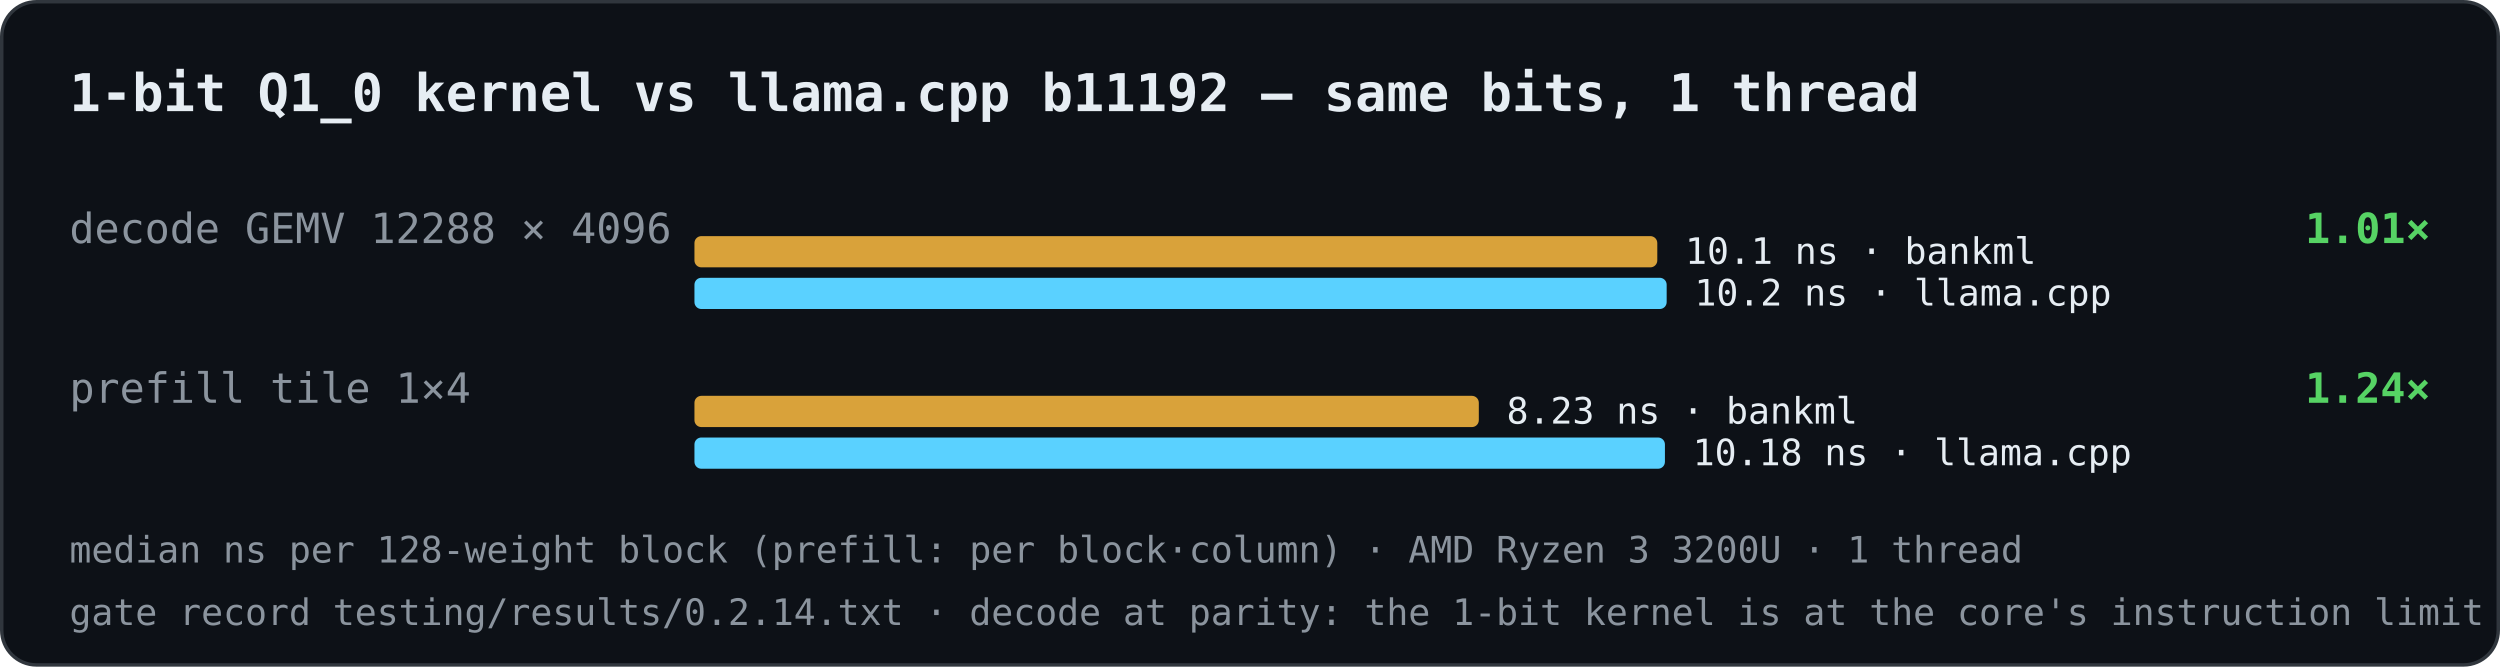
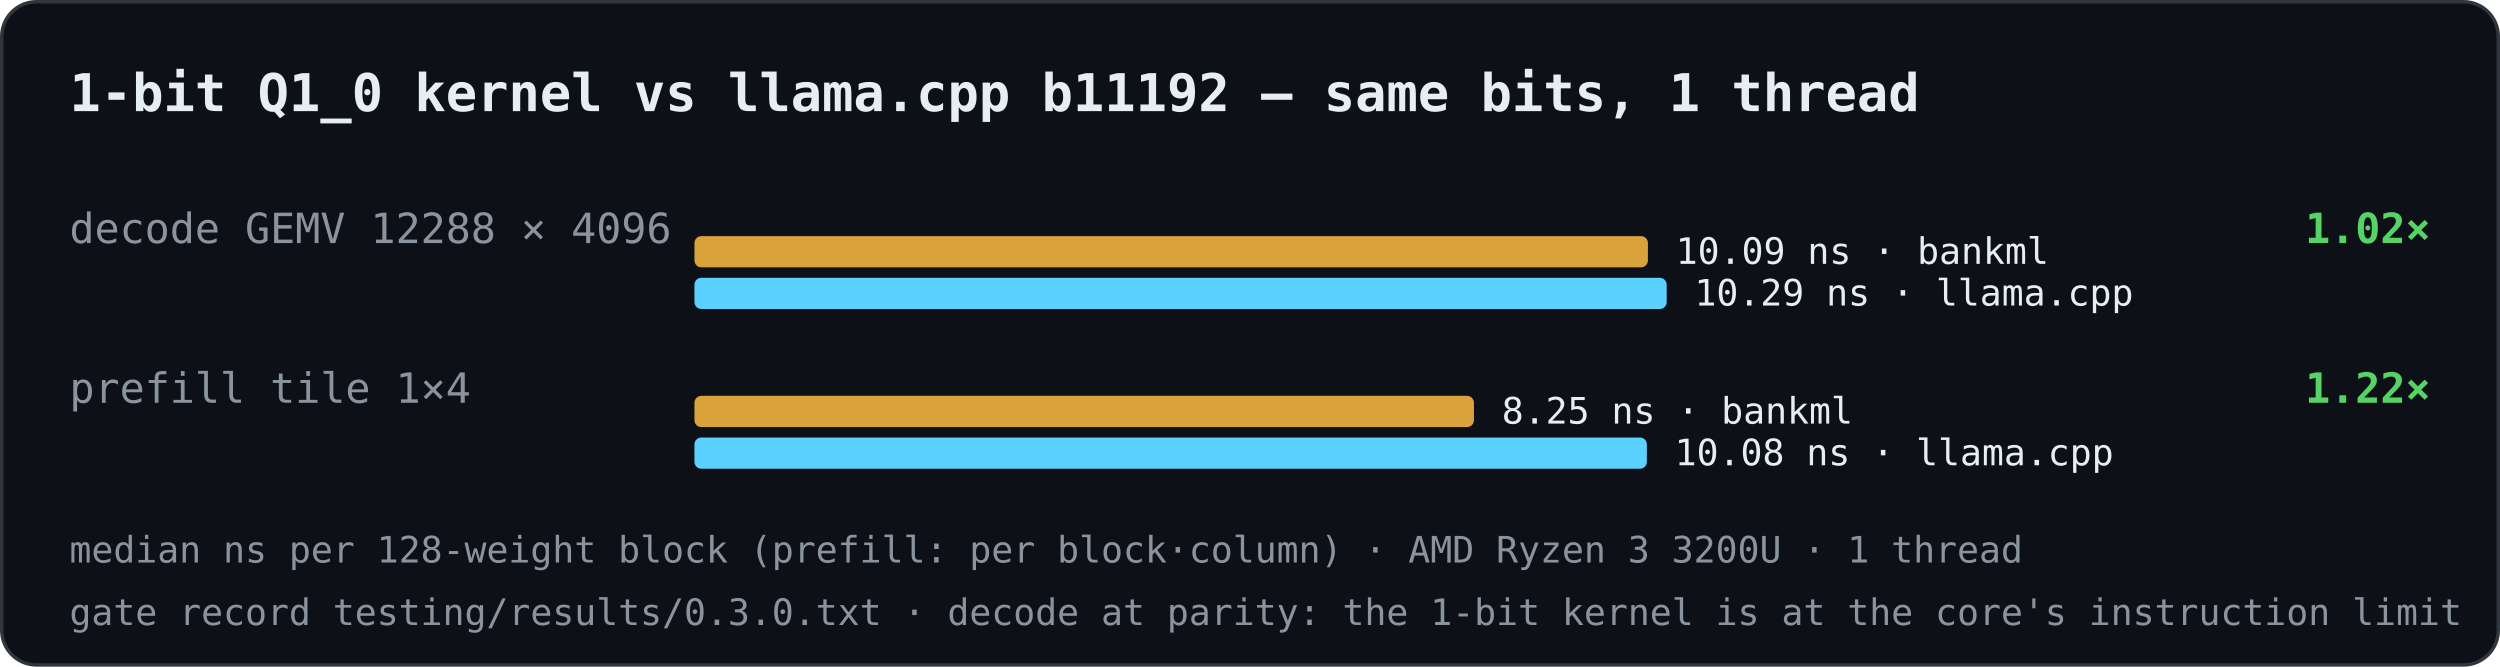
<svg xmlns="http://www.w3.org/2000/svg" width="720" height="192" viewBox="0 0 720 192" role="img" aria-label="1-bit Q1_0 kernel vs llama.cpp b11192 — same bits, 1 thread">
  <rect x="0.5" y="0.5" width="719" height="191" rx="10" fill="#0d1117" stroke="#30363d" />
  <text x="20" y="32" font-family="ui-monospace,SFMono-Regular,Menlo,Consolas,monospace" font-size="15" font-weight="700" text-anchor="start" fill="#e6edf3">1-bit Q1_0 kernel vs llama.cpp b11192 — same bits, 1 thread</text>
  <text x="20" y="70" font-family="ui-monospace,SFMono-Regular,Menlo,Consolas,monospace" font-size="12" font-weight="400" text-anchor="start" fill="#8b949e">decode GEMV 12288 × 4096</text>
-   <rect x="200" y="68" width="277.3" height="9" rx="2" fill="#D9A23A" />
-   <text x="485.3" y="76" font-family="ui-monospace,SFMono-Regular,Menlo,Consolas,monospace" font-size="10.5" font-weight="400" text-anchor="start" fill="#e6edf3">10.1 ns · bankml</text>
+   <rect x="200" y="68" width="274.6" height="9" rx="2" fill="#D9A23A" />
+   <text x="482.6" y="76" font-family="ui-monospace,SFMono-Regular,Menlo,Consolas,monospace" font-size="10.5" font-weight="400" text-anchor="start" fill="#e6edf3">10.09 ns · bankml</text>
  <rect x="200" y="80" width="280.0" height="9" rx="2" fill="#5AD1FF" />
-   <text x="488.0" y="88" font-family="ui-monospace,SFMono-Regular,Menlo,Consolas,monospace" font-size="10.5" font-weight="400" text-anchor="start" fill="#e6edf3">10.2 ns · llama.cpp</text>
-   <text x="700" y="70" font-family="ui-monospace,SFMono-Regular,Menlo,Consolas,monospace" font-size="12" font-weight="700" text-anchor="end" fill="#56D364">1.01×</text>
+   <text x="488.0" y="88" font-family="ui-monospace,SFMono-Regular,Menlo,Consolas,monospace" font-size="10.5" font-weight="400" text-anchor="start" fill="#e6edf3">10.29 ns · llama.cpp</text>
+   <text x="700" y="70" font-family="ui-monospace,SFMono-Regular,Menlo,Consolas,monospace" font-size="12" font-weight="700" text-anchor="end" fill="#56D364">1.02×</text>
  <text x="20" y="116" font-family="ui-monospace,SFMono-Regular,Menlo,Consolas,monospace" font-size="12" font-weight="400" text-anchor="start" fill="#8b949e">prefill tile 1×4</text>
-   <rect x="200" y="114" width="225.9" height="9" rx="2" fill="#D9A23A" />
-   <text x="433.9" y="122" font-family="ui-monospace,SFMono-Regular,Menlo,Consolas,monospace" font-size="10.5" font-weight="400" text-anchor="start" fill="#e6edf3">8.23 ns · bankml</text>
-   <rect x="200" y="126" width="279.5" height="9" rx="2" fill="#5AD1FF" />
-   <text x="487.5" y="134" font-family="ui-monospace,SFMono-Regular,Menlo,Consolas,monospace" font-size="10.5" font-weight="400" text-anchor="start" fill="#e6edf3">10.18 ns · llama.cpp</text>
-   <text x="700" y="116" font-family="ui-monospace,SFMono-Regular,Menlo,Consolas,monospace" font-size="12" font-weight="700" text-anchor="end" fill="#56D364">1.24×</text>
+   <rect x="200" y="114" width="224.5" height="9" rx="2" fill="#D9A23A" />
+   <text x="432.5" y="122" font-family="ui-monospace,SFMono-Regular,Menlo,Consolas,monospace" font-size="10.5" font-weight="400" text-anchor="start" fill="#e6edf3">8.25 ns · bankml</text>
+   <rect x="200" y="126" width="274.3" height="9" rx="2" fill="#5AD1FF" />
+   <text x="482.3" y="134" font-family="ui-monospace,SFMono-Regular,Menlo,Consolas,monospace" font-size="10.5" font-weight="400" text-anchor="start" fill="#e6edf3">10.08 ns · llama.cpp</text>
+   <text x="700" y="116" font-family="ui-monospace,SFMono-Regular,Menlo,Consolas,monospace" font-size="12" font-weight="700" text-anchor="end" fill="#56D364">1.22×</text>
  <text x="20" y="162" font-family="ui-monospace,SFMono-Regular,Menlo,Consolas,monospace" font-size="10.5" font-weight="400" text-anchor="start" fill="#8b949e">median ns per 128-weight block (prefill: per block·column) · AMD Ryzen 3 3200U · 1 thread</text>
-   <text x="20" y="180" font-family="ui-monospace,SFMono-Regular,Menlo,Consolas,monospace" font-size="10.5" font-weight="400" text-anchor="start" fill="#8b949e">gate record testing/results/0.2.14.txt · decode at parity: the 1-bit kernel is at the core's instruction limit</text>
+   <text x="20" y="180" font-family="ui-monospace,SFMono-Regular,Menlo,Consolas,monospace" font-size="10.5" font-weight="400" text-anchor="start" fill="#8b949e">gate record testing/results/0.3.0.txt · decode at parity: the 1-bit kernel is at the core's instruction limit</text>
</svg>
